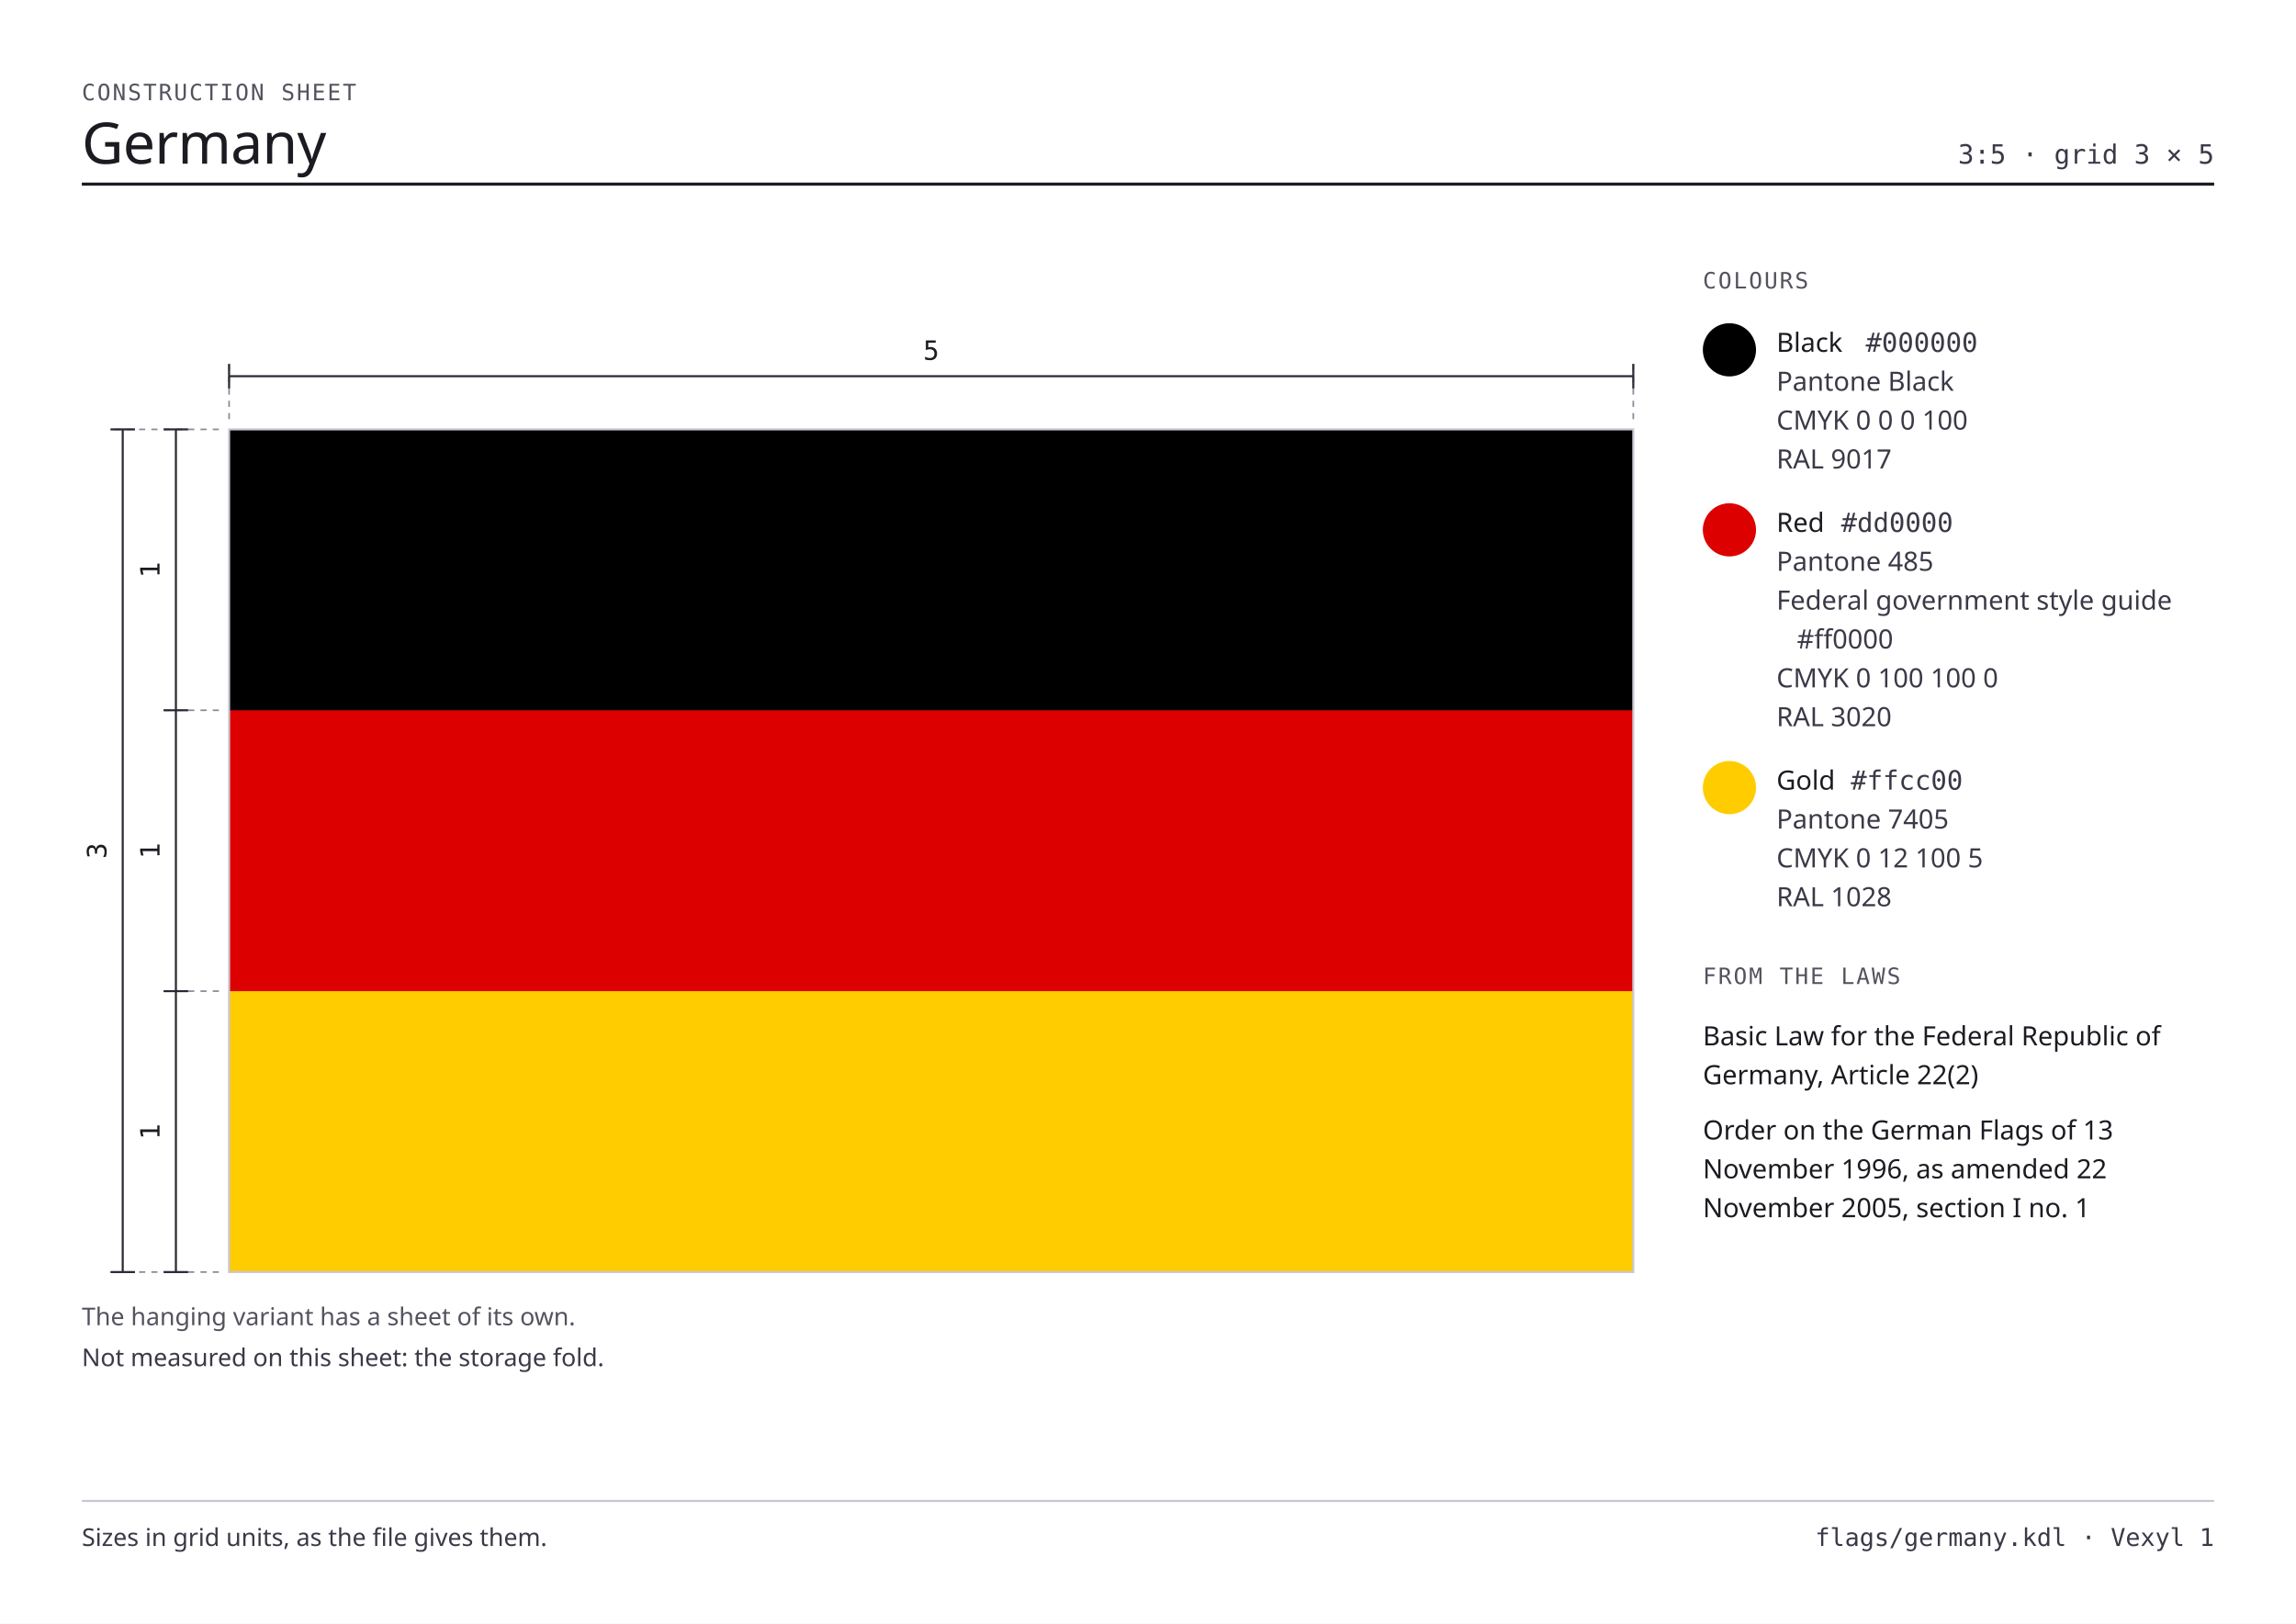
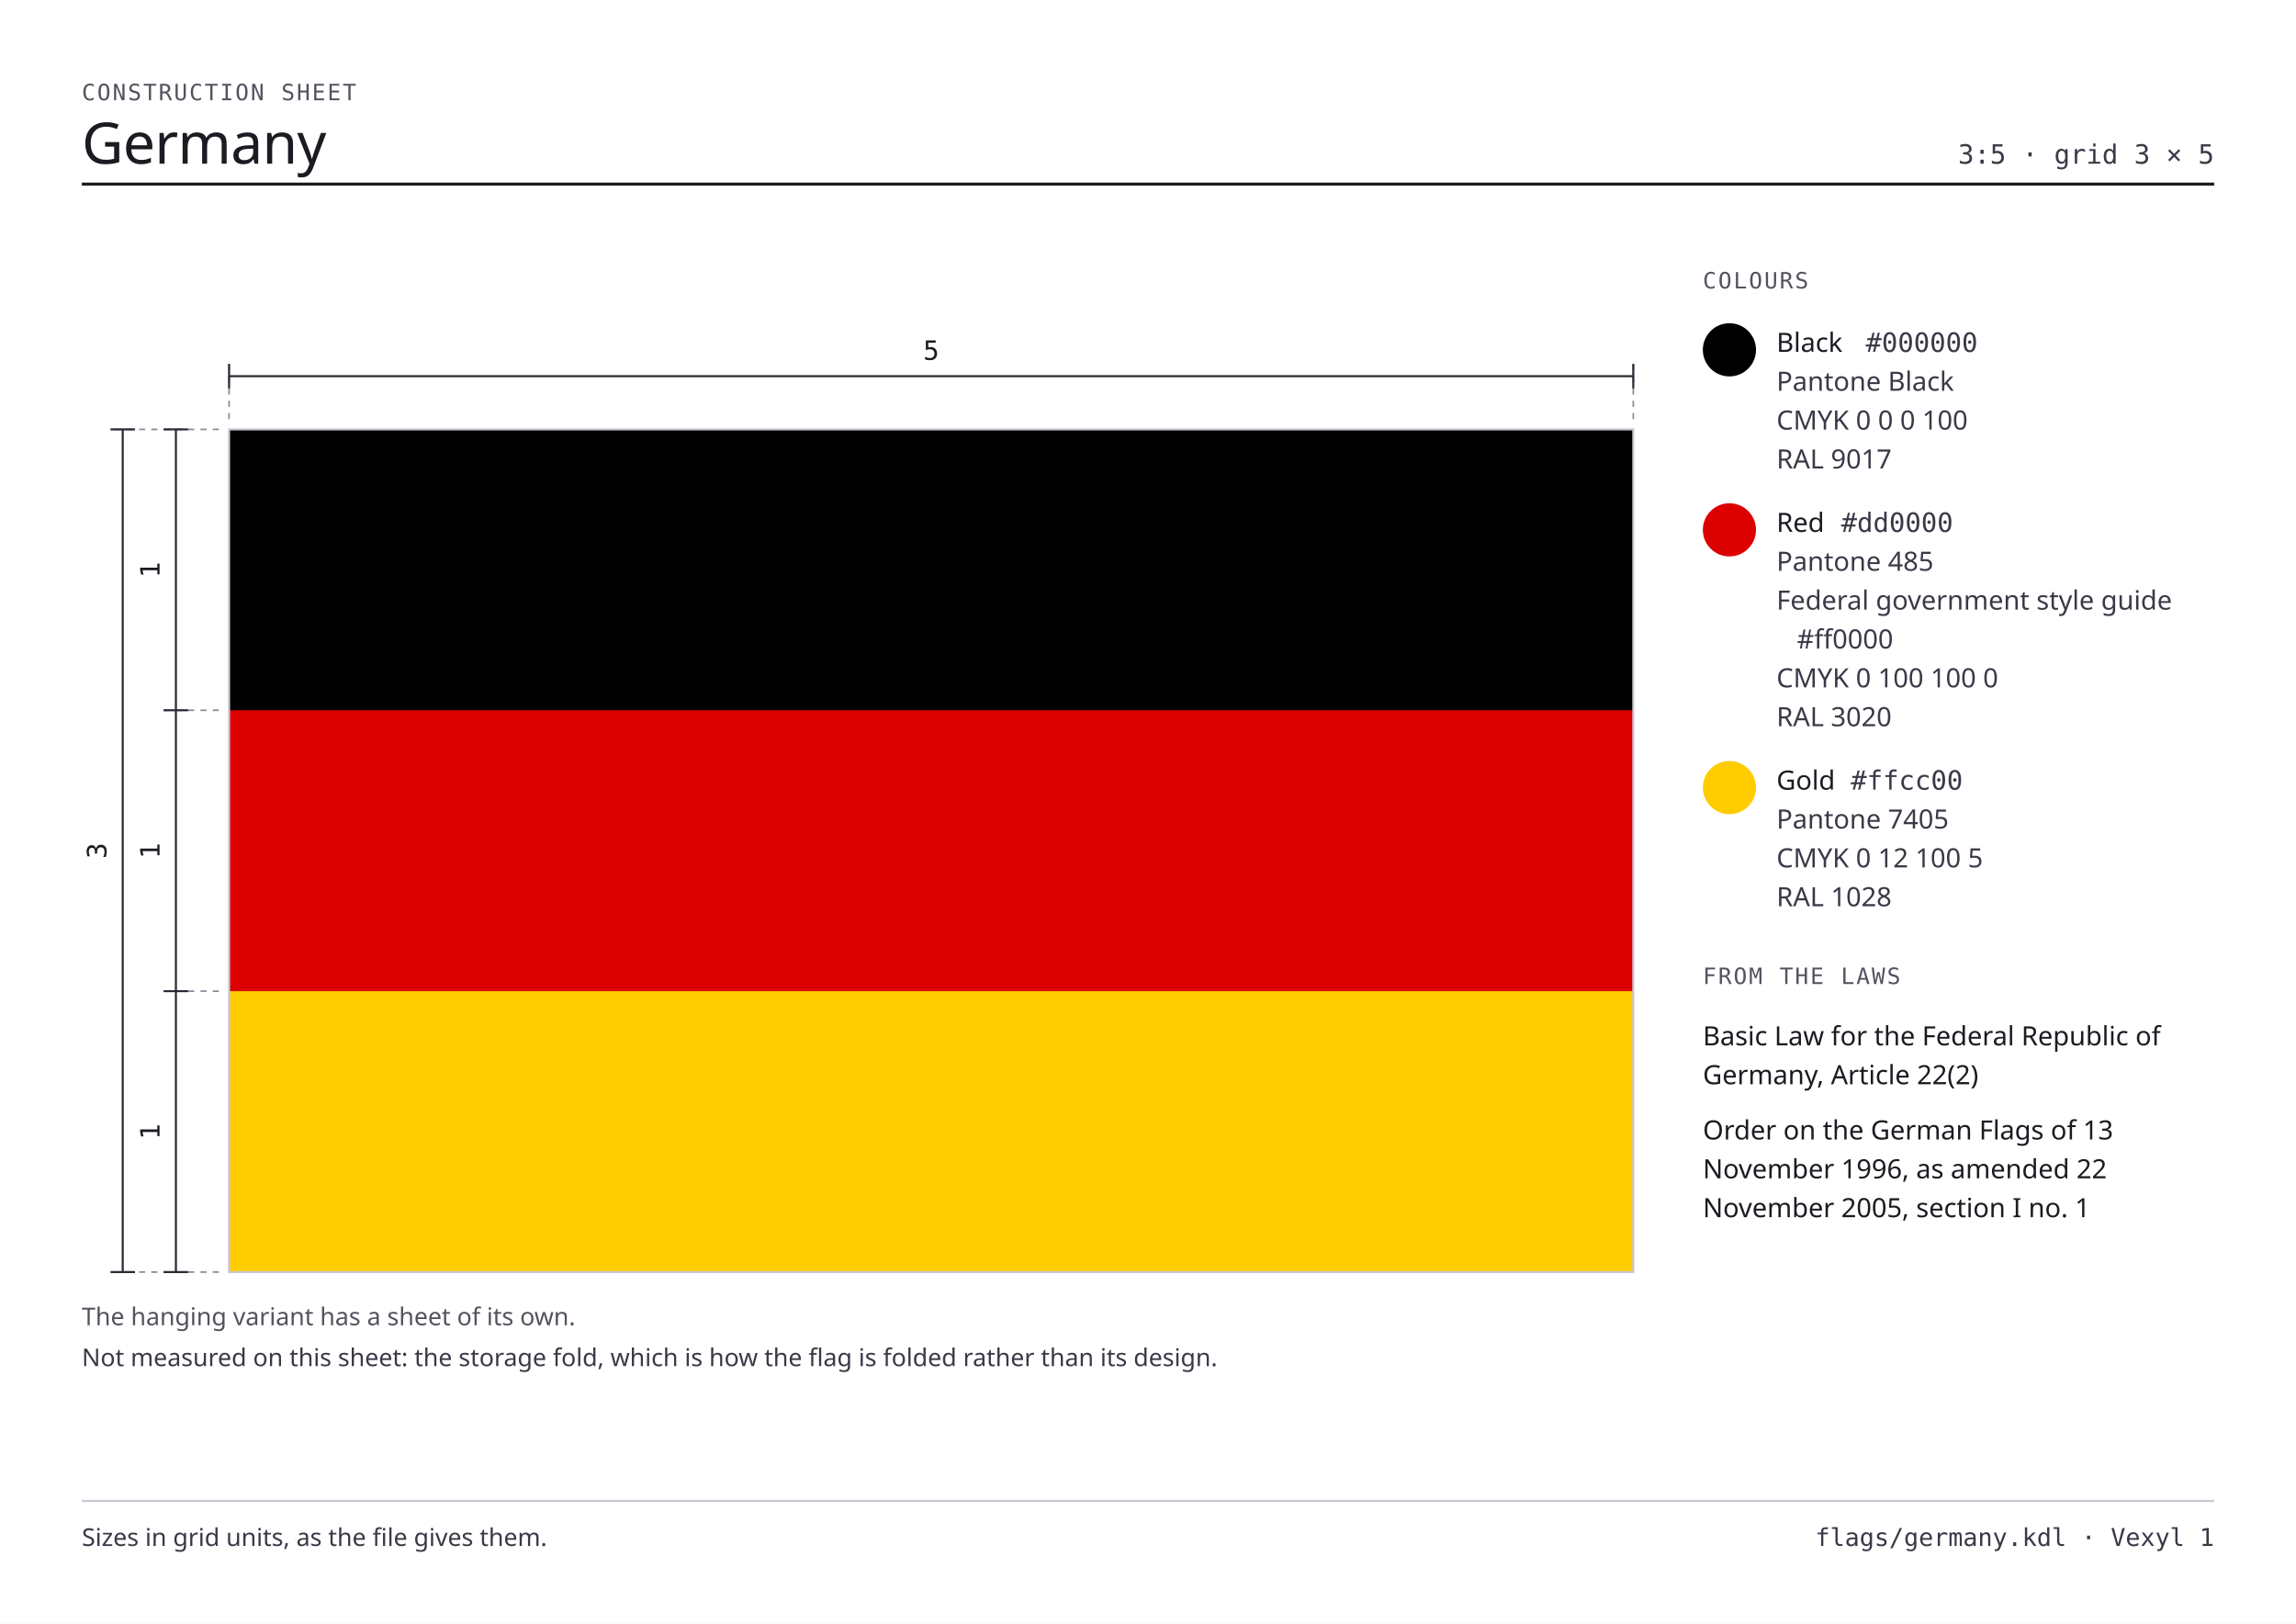
<svg xmlns="http://www.w3.org/2000/svg" width="297mm" height="210mm" viewBox="0 0 1122.52 793.701">
  <rect x="0" y="0" width="1122.52" height="793.701" fill="#ffffff" />
  <text x="40" y="49" font-family="Geist Mono, ui-monospace, monospace" font-size="11" letter-spacing="0.88" fill="#55525f">CONSTRUCTION SHEET</text>
  <text x="40" y="80" font-family="Geist, system-ui, sans-serif" font-size="28" font-weight="500" letter-spacing="-0.28" fill="#1c1b22">Germany</text>
  <text x="1082.52" y="80" font-family="Geist Mono, ui-monospace, monospace" font-size="13" text-anchor="end" fill="#3b3947">3:5 · grid 3 × 5</text>
  <path d="M40 90H1082.52" stroke="#1c1b22" stroke-width="1.5" />
  <svg x="112" y="209.894" width="686.52" height="411.912" viewBox="0 0 5 3" overflow="hidden">
    <clipPath id="vx-8aa1a366ec4dea9e-cs-f-flag1">
      <polygon points="0,0 5,0 5,3 0,3" />
    </clipPath>
    <g clip-path="url(#vx-8aa1a366ec4dea9e-cs-f-flag1)">
      <polygon points="0,0 5,0 5,3 0,3" fill="#000000" />
      <polygon points="0,1 5,1 5,3 0,3" fill="#dd0000" />
      <polygon points="0,2 5,2 5,3 0,3" fill="#ffcc00" />
    </g>
  </svg>
  <rect x="112" y="209.894" width="686.52" height="411.912" fill="none" stroke="#c9c6d2" stroke-width="1" />
  <path d="M112 204.894V177.894M798.52 204.894V177.894M107 209.894H54M107 347.198H80M107 484.502H80M107 621.806H54" fill="none" stroke="#8d8a99" stroke-width="0.8" stroke-dasharray="3 3" />
  <text x="455.26" y="175.894" font-family="Geist Mono, ui-monospace, monospace" font-size="13" fill="#1c1b22" stroke="#ffffff" stroke-width="3" stroke-linejoin="round" paint-order="stroke" text-anchor="middle">5</text>
  <text x="78" y="278.546" font-family="Geist Mono, ui-monospace, monospace" font-size="13" fill="#1c1b22" stroke="#ffffff" stroke-width="3" stroke-linejoin="round" paint-order="stroke" text-anchor="middle" transform="rotate(-90 78 278.5465)">1</text>
  <text x="78" y="415.85" font-family="Geist Mono, ui-monospace, monospace" font-size="13" fill="#1c1b22" stroke="#ffffff" stroke-width="3" stroke-linejoin="round" paint-order="stroke" text-anchor="middle" transform="rotate(-90 78 415.8504)">1</text>
  <text x="78" y="553.154" font-family="Geist Mono, ui-monospace, monospace" font-size="13" fill="#1c1b22" stroke="#ffffff" stroke-width="3" stroke-linejoin="round" paint-order="stroke" text-anchor="middle" transform="rotate(-90 78 553.1543)">1</text>
  <text x="52" y="415.85" font-family="Geist Mono, ui-monospace, monospace" font-size="13" fill="#1c1b22" stroke="#ffffff" stroke-width="3" stroke-linejoin="round" paint-order="stroke" text-anchor="middle" transform="rotate(-90 52 415.8504)">3</text>
  <path d="M112 183.894H798.52M112 177.894V189.894M798.52 177.894V189.894M86 209.894V347.198M80 209.894H92M80 347.198H92M86 347.198V484.502M80 347.198H92M80 484.502H92M86 484.502V621.806M80 484.502H92M80 621.806H92M60 209.894V621.806M54 209.894H66M54 621.806H66" fill="none" stroke="#2a2833" stroke-width="1" />
  <text x="40" y="647.806" font-family="Geist, system-ui, sans-serif" font-size="12" fill="#55525f">The hanging variant has a sheet of its own.</text>
-   <text x="40" y="667.806" font-family="Geist, system-ui, sans-serif" font-size="12" fill="#3b3947">Not measured on this sheet: the storage fold.</text>
+   <text x="40" y="667.806" font-family="Geist, system-ui, sans-serif" font-size="12" fill="#3b3947">Not measured on this sheet: the storage fold, which is how the flag is folded rather than its design.</text>
  <text x="832.52" y="141" font-family="Geist Mono, ui-monospace, monospace" font-size="11" font-weight="500" letter-spacing="0.88" fill="#55525f">COLOURS</text>
  <circle cx="845.52" cy="171" r="13" fill="#000000" />
  <text x="868.52" y="172" font-family="Geist, system-ui, sans-serif" font-size="13" font-weight="500" fill="#1c1b22">Black</text>
  <text x="912.139" y="172" font-family="Geist Mono, ui-monospace, monospace" font-size="13" fill="#3b3947">#000000</text>
  <text x="868.52" y="191" font-family="Geist, system-ui, sans-serif" font-size="13" fill="#3b3947">Pantone Black</text>
  <text x="868.52" y="210" font-family="Geist, system-ui, sans-serif" font-size="13" fill="#3b3947">CMYK 0 0 0 100</text>
  <text x="868.52" y="229" font-family="Geist, system-ui, sans-serif" font-size="13" fill="#3b3947">RAL 9017</text>
  <circle cx="845.52" cy="259" r="13" fill="#dd0000" />
  <text x="868.52" y="260" font-family="Geist, system-ui, sans-serif" font-size="13" font-weight="500" fill="#1c1b22">Red</text>
  <text x="900.1" y="260" font-family="Geist Mono, ui-monospace, monospace" font-size="13" fill="#3b3947">#dd0000</text>
  <text x="868.52" y="279" font-family="Geist, system-ui, sans-serif" font-size="13" fill="#3b3947">Pantone 485</text>
  <text x="868.52" y="298" font-family="Geist, system-ui, sans-serif" font-size="13" fill="#3b3947">Federal government style guide</text>
  <text x="878.52" y="317" font-family="Geist, system-ui, sans-serif" font-size="13" fill="#3b3947">#ff0000</text>
  <text x="868.52" y="336" font-family="Geist, system-ui, sans-serif" font-size="13" fill="#3b3947">CMYK 0 100 100 0</text>
  <text x="868.52" y="355" font-family="Geist, system-ui, sans-serif" font-size="13" fill="#3b3947">RAL 3020</text>
  <circle cx="845.52" cy="385" r="13" fill="#ffcc00" />
  <text x="868.52" y="386" font-family="Geist, system-ui, sans-serif" font-size="13" font-weight="500" fill="#1c1b22">Gold</text>
  <text x="904.85" y="386" font-family="Geist Mono, ui-monospace, monospace" font-size="13" fill="#3b3947">#ffcc00</text>
  <text x="868.52" y="405" font-family="Geist, system-ui, sans-serif" font-size="13" fill="#3b3947">Pantone 7405</text>
  <text x="868.52" y="424" font-family="Geist, system-ui, sans-serif" font-size="13" fill="#3b3947">CMYK 0 12 100 5</text>
  <text x="868.52" y="443" font-family="Geist, system-ui, sans-serif" font-size="13" fill="#3b3947">RAL 1028</text>
  <text x="832.52" y="481" font-family="Geist Mono, ui-monospace, monospace" font-size="11" font-weight="500" letter-spacing="0.88" fill="#55525f">FROM THE LAWS</text>
  <text x="832.52" y="511" font-family="Geist, system-ui, sans-serif" font-size="13" fill="#1c1b22">Basic Law for the Federal Republic of</text>
  <text x="832.52" y="530" font-family="Geist, system-ui, sans-serif" font-size="13" fill="#1c1b22">Germany, Article 22(2)</text>
  <text x="832.52" y="557" font-family="Geist, system-ui, sans-serif" font-size="13" fill="#1c1b22">Order on the German Flags of 13</text>
  <text x="832.52" y="576" font-family="Geist, system-ui, sans-serif" font-size="13" fill="#1c1b22">November 1996, as amended 22</text>
  <text x="832.52" y="595" font-family="Geist, system-ui, sans-serif" font-size="13" fill="#1c1b22">November 2005, section I no. 1</text>
  <path d="M40 733.701H1082.52" stroke="#c9c6d2" stroke-width="1" />
  <text x="40" y="755.701" font-family="Geist, system-ui, sans-serif" font-size="12" fill="#3b3947">Sizes in grid units, as the file gives them.</text>
  <text x="1082.52" y="755.701" font-family="Geist Mono, ui-monospace, monospace" font-size="12" text-anchor="end" fill="#3b3947">flags/germany.kdl · Vexyl 1</text>
</svg>
